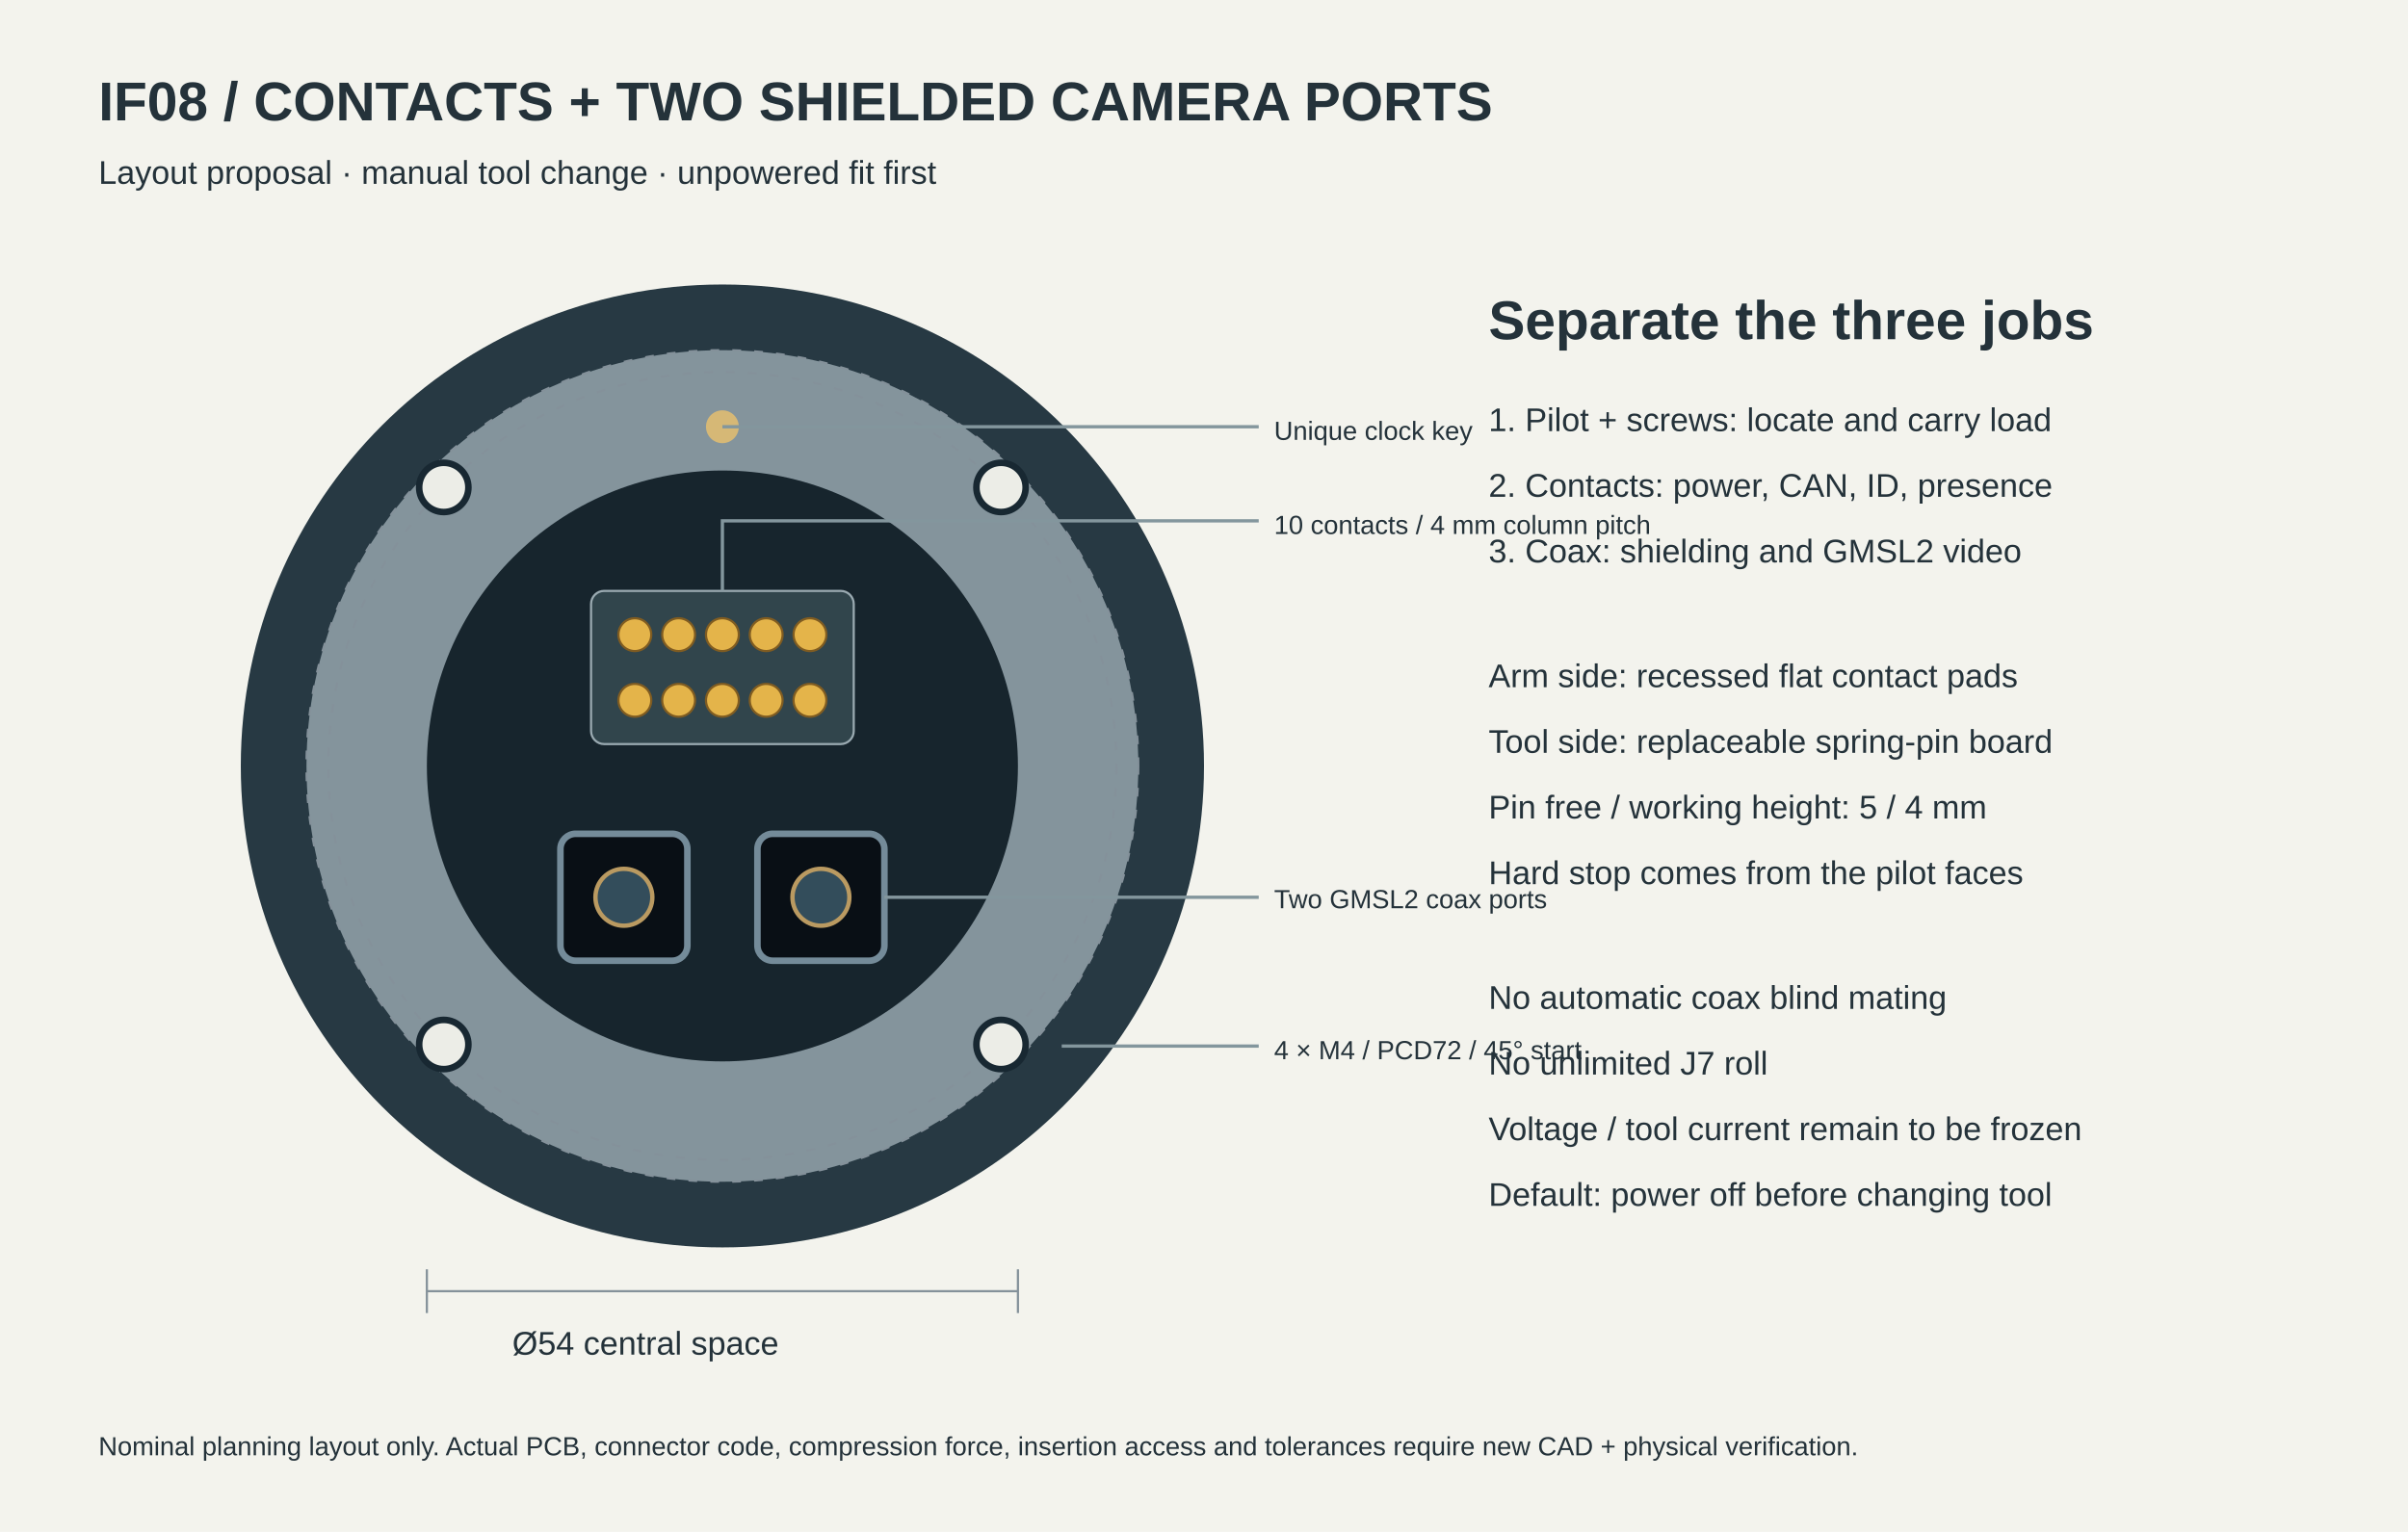
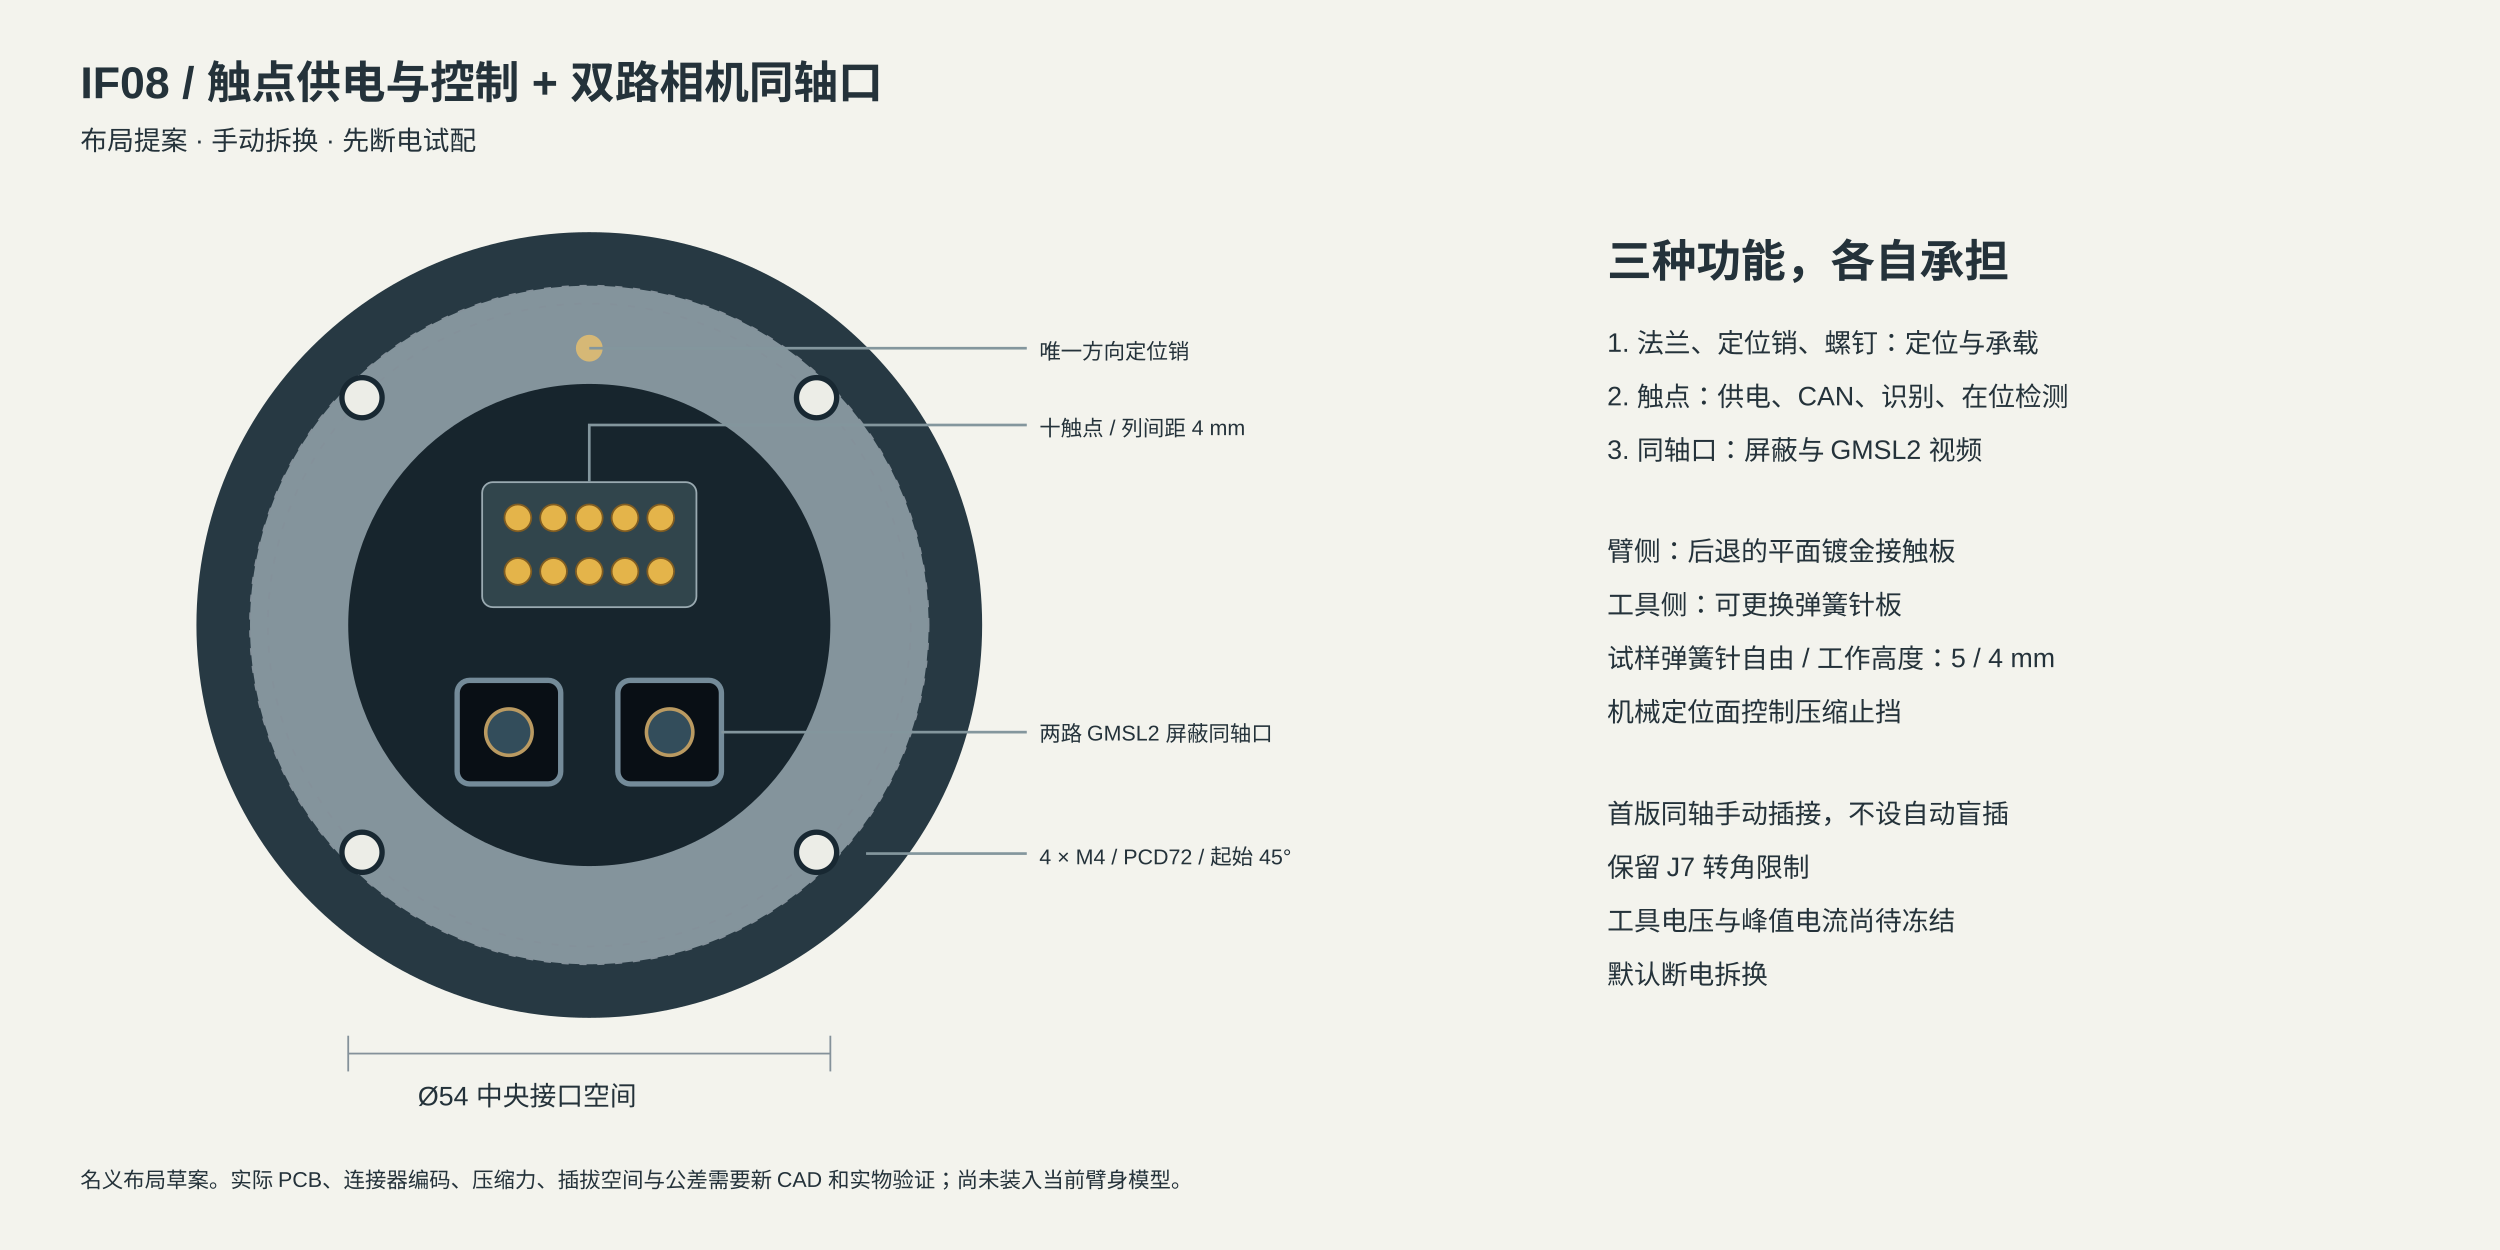
- <svg xmlns="http://www.w3.org/2000/svg" width="1100" height="700" viewBox="0 0 1100 700">
+ <svg xmlns="http://www.w3.org/2000/svg" width="1400" height="700" viewBox="0 0 1400 700">
  <defs>
    <style>text{font-family:Arial,sans-serif;fill:#24323a}.title{font-size:25px;font-weight:bold}.note{font-size:15px}.small{font-size:12px}.line{stroke:#84919a;stroke-width:1;fill:none}</style>
  </defs>
-   <rect width="1100" height="700" fill="#f3f3ed" />
-   <text x="45" y="55" class="title">IF08 / CONTACTS + TWO SHIELDED CAMERA PORTS</text>
-   <text x="45" y="84" class="note">Layout proposal · manual tool change · unpowered fit first</text>
+   <rect width="1400" height="700" fill="#f3f3ed" />
+   <text x="45" y="55" class="title">IF08 / 触点供电与控制 + 双路相机同轴口</text>
+   <text x="45" y="84" class="note">布局提案 · 手动拆换 · 先断电试配</text>
  <g transform="translate(330,350)">
    <circle r="220" fill="#273943" />
    <circle r="190" fill="#84949c" />
    <circle r="135" fill="#17252d" />
    <circle r="190" class="line" stroke-dasharray="4 6" />
    <circle r="180" class="line" stroke-dasharray="4 6" />
    <g fill="#ecede7" stroke="#182832" stroke-width="3">
      <circle cx="127.28" cy="127.28" r="11.25" />
      <circle cx="-127.28" cy="127.28" r="11.25" />
      <circle cx="127.28" cy="-127.28" r="11.25" />
      <circle cx="-127.28" cy="-127.28" r="11.25" />
    </g>
    <circle cx="0" cy="-155" r="7.5" fill="#d6b876" />
    <rect x="-60" y="-80" width="120" height="70" rx="6" fill="#31454c" stroke="#9aaab1" />
    <g fill="#e4b44a" stroke="#805c21">
      <circle cx="-40" cy="-60" r="7.5" />
      <circle cx="-20" cy="-60" r="7.5" />
      <circle cx="0" cy="-60" r="7.5" />
      <circle cx="20" cy="-60" r="7.5" />
      <circle cx="40" cy="-60" r="7.5" />
      <circle cx="-40" cy="-30" r="7.5" />
      <circle cx="-20" cy="-30" r="7.5" />
      <circle cx="0" cy="-30" r="7.5" />
      <circle cx="20" cy="-30" r="7.5" />
      <circle cx="40" cy="-30" r="7.5" />
    </g>
    <g fill="#090f15" stroke="#748b99" stroke-width="3">
      <rect x="-74" y="31" width="58" height="58" rx="7" />
      <rect x="16" y="31" width="58" height="58" rx="7" />
    </g>
    <g fill="#334d5b" stroke="#ba9a61" stroke-width="2">
      <circle cx="-45" cy="60" r="13" />
      <circle cx="45" cy="60" r="13" />
    </g>
    <path d="M0,-80 V-112 H245 M74,60 H245 M155,128 H245 M0,-155 H245" fill="none" stroke="#83969d" stroke-width="1.5" />
-     <text x="252" y="-149" class="small">Unique clock key</text>
-     <text x="252" y="-106" class="small">10 contacts / 4 mm column pitch</text>
-     <text x="252" y="65" class="small">Two GMSL2 coax ports</text>
-     <text x="252" y="134" class="small">4 × M4 / PCD72 / 45° start</text>
+     <text x="252" y="-149" class="small">唯一方向定位销</text>
+     <text x="252" y="-106" class="small">十触点 / 列间距 4 mm</text>
+     <text x="252" y="65" class="small">两路 GMSL2 屏蔽同轴口</text>
+     <text x="252" y="134" class="small">4 × M4 / PCD72 / 起始 45°</text>
    <path d="M-135,240 H135 M-135,230 V250 M135,230 V250" class="line" />
-     <text x="-96" y="269" class="note">Ø54 central space</text>
+     <text x="-96" y="269" class="note">Ø54 中央接口空间</text>
  </g>
-   <g transform="translate(680,155)">
-     <text class="title">Separate the three jobs</text>
-     <text y="42" class="note">1. Pilot + screws: locate and carry load</text>
-     <text y="72" class="note">2. Contacts: power, CAN, ID, presence</text>
-     <text y="102" class="note">3. Coax: shielding and GMSL2 video</text>
-     <text y="159" class="note">Arm side: recessed flat contact pads</text>
-     <text y="189" class="note">Tool side: replaceable spring-pin board</text>
-     <text y="219" class="note">Pin free / working height: 5 / 4 mm</text>
-     <text y="249" class="note">Hard stop comes from the pilot faces</text>
-     <text y="306" class="note">No automatic coax blind mating</text>
-     <text y="336" class="note">No unlimited J7 roll</text>
-     <text y="366" class="note">Voltage / tool current remain to be frozen</text>
-     <text y="396" class="note">Default: power off before changing tool</text>
+   <g transform="translate(900,155)">
+     <text class="title">三种功能，各自承担</text>
+     <text y="42" class="note">1. 法兰、定位销、螺钉：定位与承载</text>
+     <text y="72" class="note">2. 触点：供电、CAN、识别、在位检测</text>
+     <text y="102" class="note">3. 同轴口：屏蔽与 GMSL2 视频</text>
+     <text y="159" class="note">臂侧：后退的平面镀金接触板</text>
+     <text y="189" class="note">工具侧：可更换弹簧针板</text>
+     <text y="219" class="note">试样弹簧针自由 / 工作高度：5 / 4 mm</text>
+     <text y="249" class="note">机械定位面控制压缩止挡</text>
+     <text y="306" class="note">首版同轴手动插接，不设自动盲插</text>
+     <text y="336" class="note">保留 J7 转角限制</text>
+     <text y="366" class="note">工具电压与峰值电流尚待冻结</text>
+     <text y="396" class="note">默认断电拆换</text>
  </g>
-   <text x="45" y="665" class="small">Nominal planning layout only. Actual PCB, connector code, compression force, insertion access and tolerances require new CAD + physical verification.</text>
+   <text x="45" y="665" class="small">名义布局草案。实际 PCB、连接器编码、压缩力、插拔空间与公差需要新 CAD 和实物验证；尚未装入当前臂身模型。</text>
</svg>
